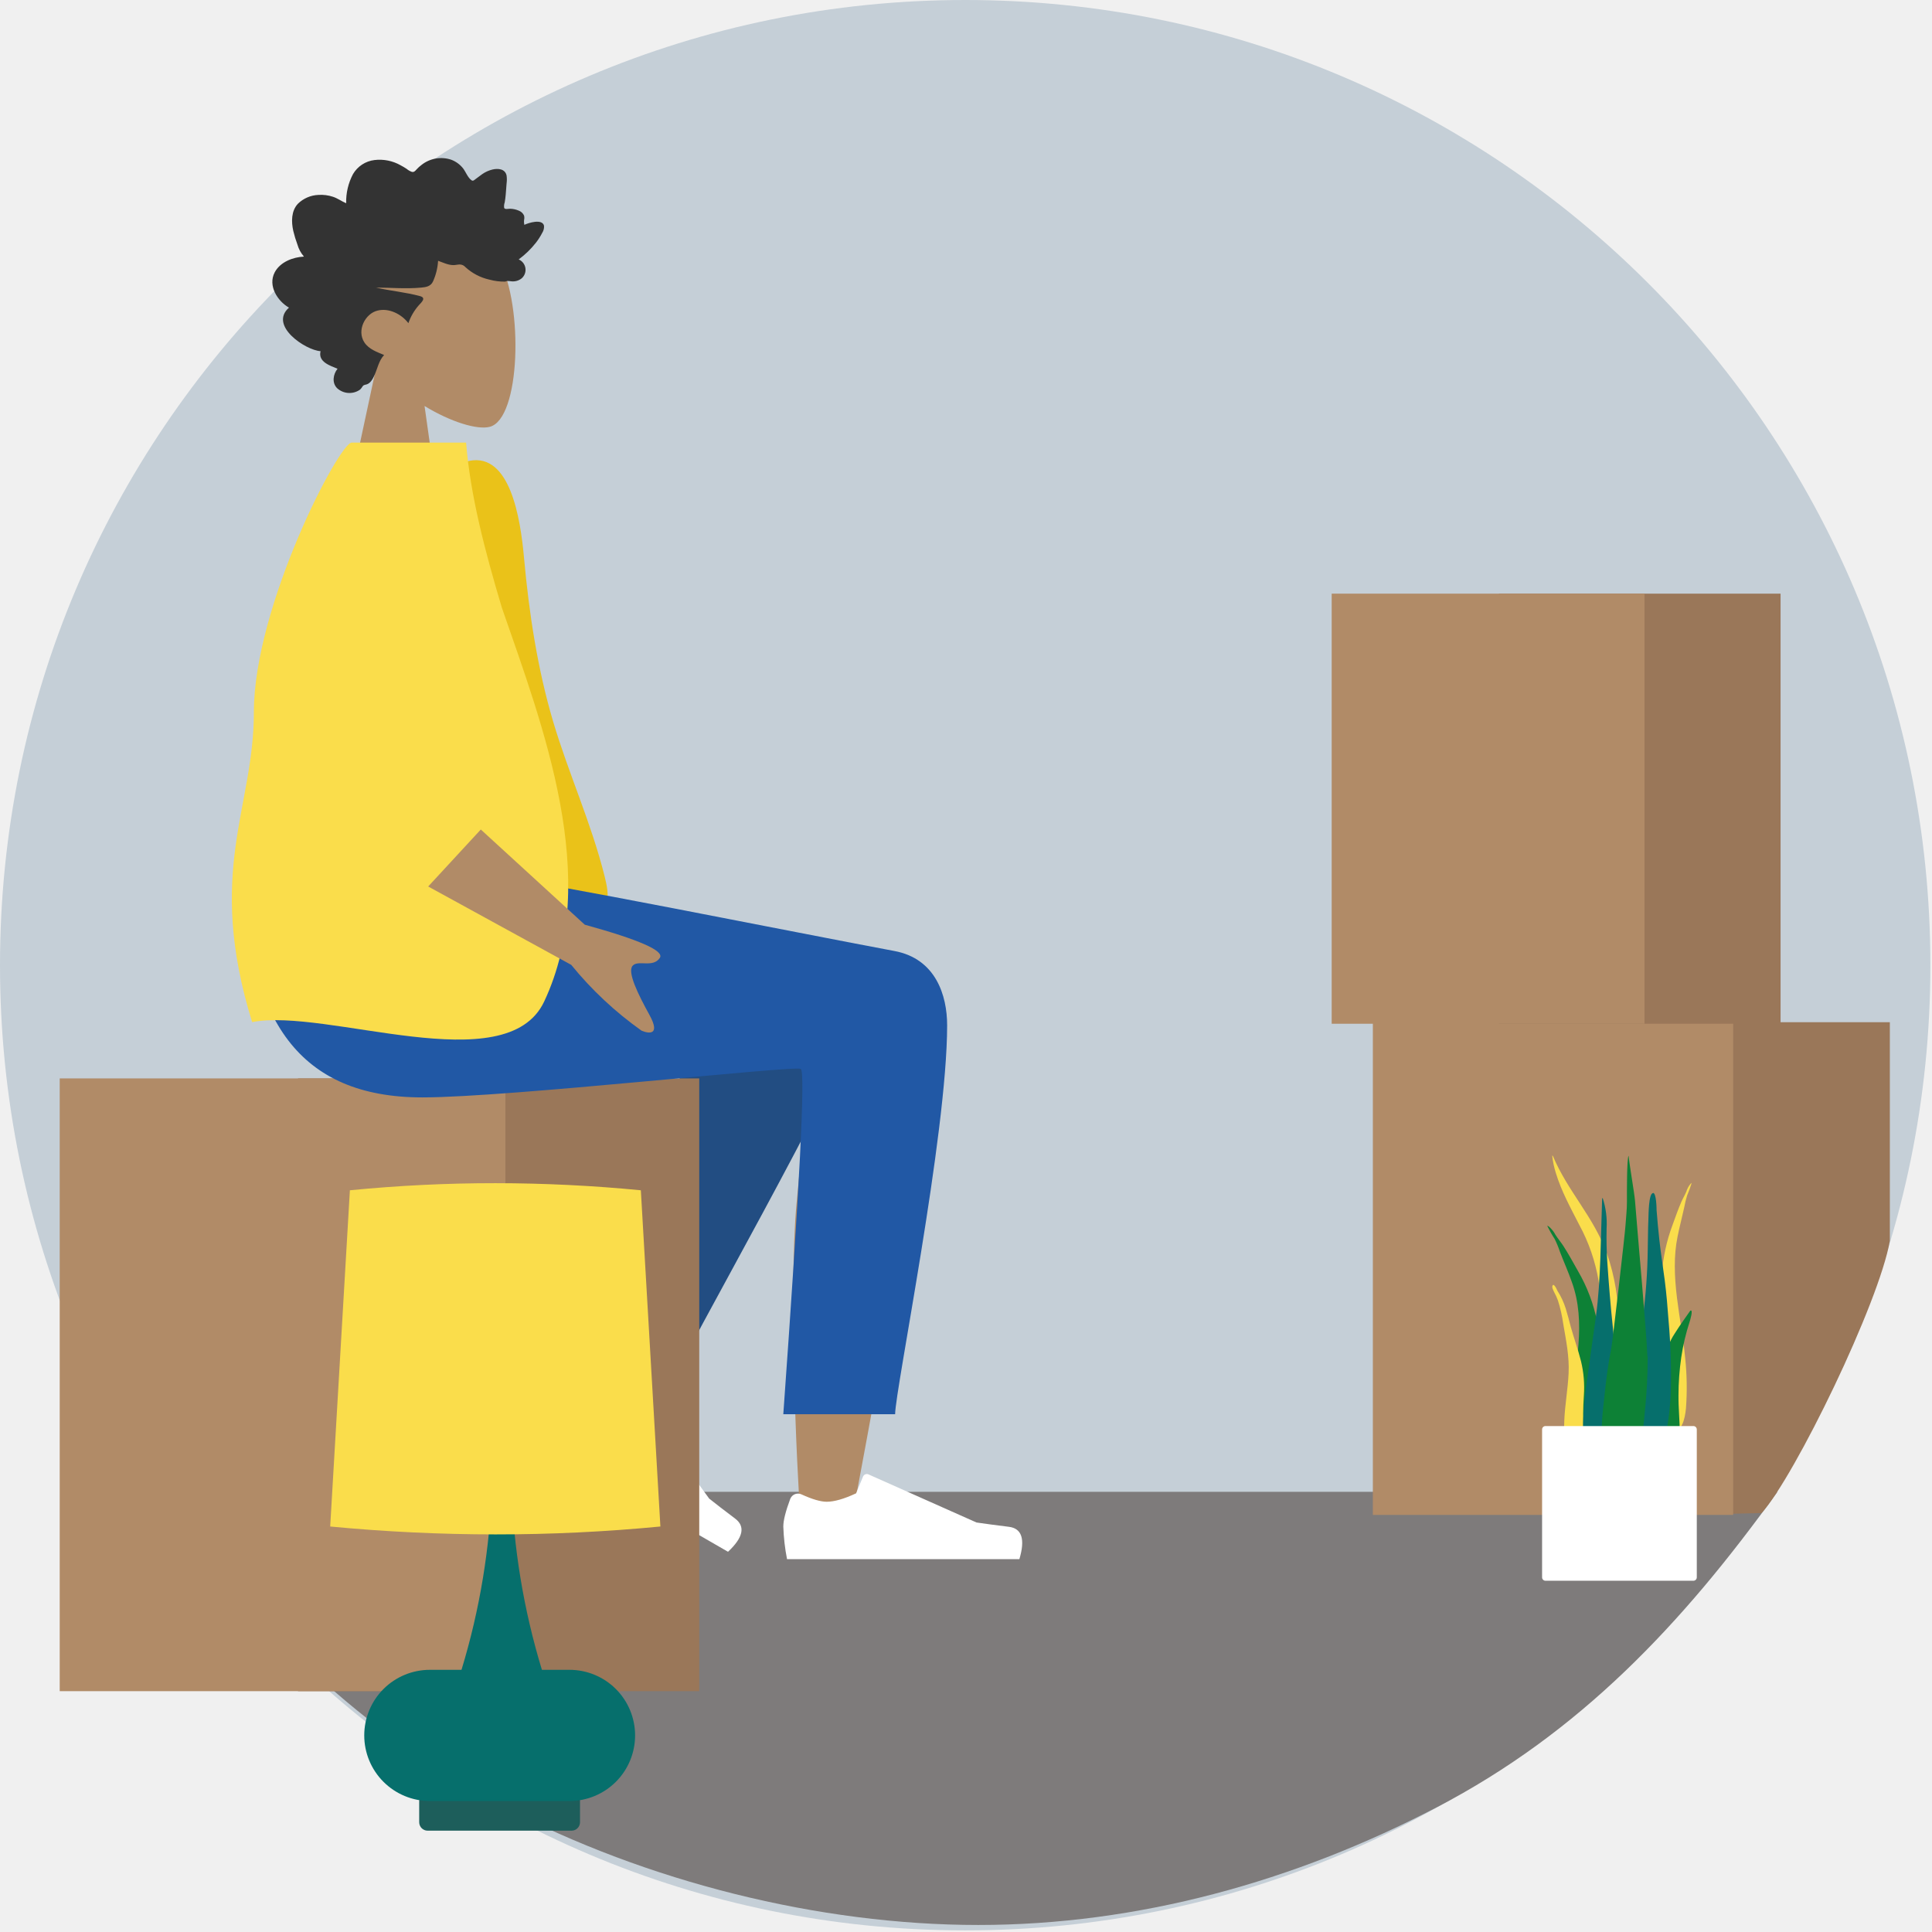
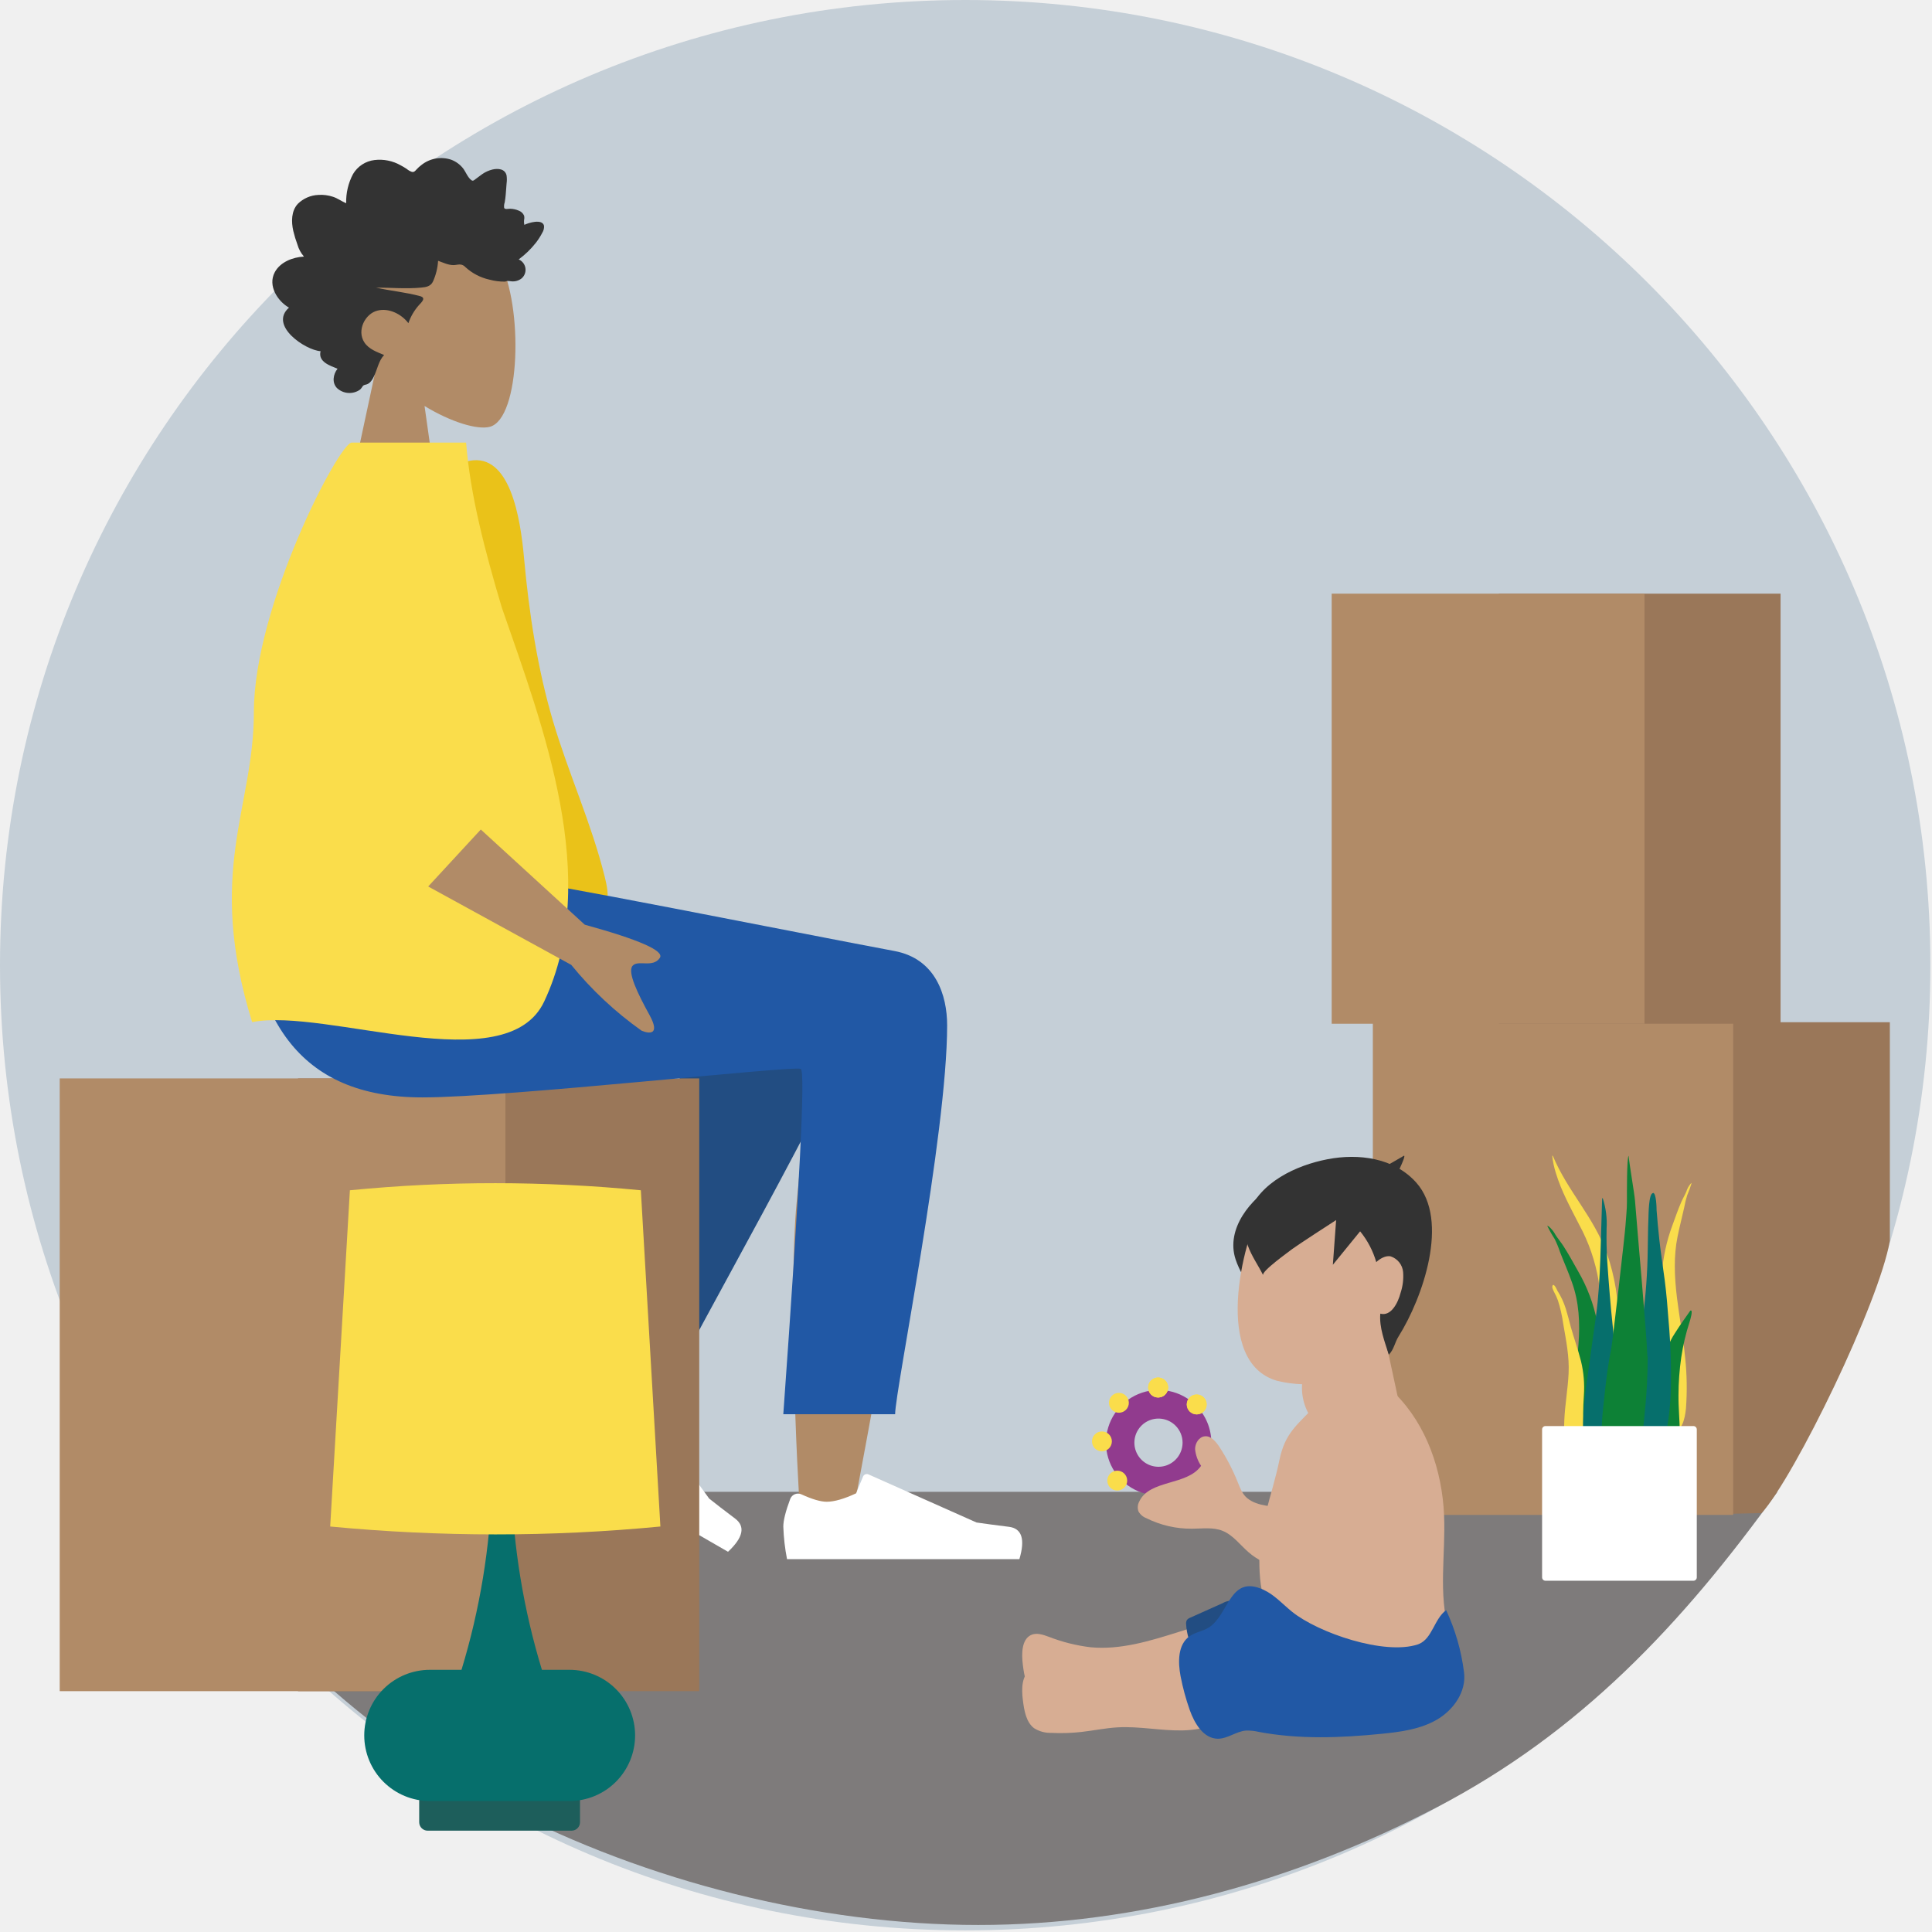
<svg xmlns="http://www.w3.org/2000/svg" width="550" height="550" viewBox="0 0 550 550" fill="none">
  <path d="M274.77 549.54C426.521 549.54 549.54 426.521 549.54 274.77C549.54 123.019 426.521 0 274.77 0C123.019 0 0 123.019 0 274.77C0 426.521 123.019 549.54 274.77 549.54Z" fill="#C5CFD7" />
  <path d="M44.274 424.682C71.549 462.568 102.889 493.313 143.5 514.486C184.111 535.659 233.107 548 278.5 548C323.893 548 368.438 535.659 409.049 514.486C449.66 493.313 478.725 462.568 506 424.682H44.274Z" fill="#7E7B7B" />
  <path d="M538 291H445.669V432.024L501.5 430.731C511 420.231 535 370.731 538 353.231V291Z" fill="#9A7759" />
  <path d="M493.396 290.238H390.821V431.263H493.396V290.238Z" fill="#B18B67" />
  <path d="M506.891 169H426.719V291.439H506.891V169Z" fill="#9A7759" />
  <path d="M468.159 169H379.103V291.439H468.159V169Z" fill="#B18B67" />
  <path d="M149.168 158.694C150.607 174.632 153.047 190.514 157.466 205.409C161.886 220.304 168.336 234.267 172.154 249.594C172.776 252.111 173.338 254.851 172.756 257.396C171.735 261.568 168.224 263.459 165.111 264.725L144.697 273L124.651 157.205C122.896 147.053 124.304 132.992 133.664 131.184C145.187 128.959 148.147 147.401 149.168 158.694Z" fill="#EAC219" />
  <path d="M107.187 104.186C101.783 97.842 98.132 90.065 98.716 81.357C100.478 56.258 135.412 61.781 142.214 74.445C149.016 87.109 148.194 119.247 139.419 121.509C135.912 122.415 128.449 120.205 120.859 115.58L125.62 149.31H97.513L107.187 104.186Z" fill="#B18B67" />
  <path d="M86.501 73.006C85.647 72.026 85.022 70.868 84.671 69.617C84.202 68.354 83.809 67.064 83.494 65.754C82.901 63.112 82.901 60.079 84.781 58.029C86.35 56.481 88.441 55.575 90.643 55.488C92.051 55.394 93.464 55.576 94.802 56.022C96.124 56.454 97.267 57.318 98.546 57.86C98.471 54.971 99.142 52.112 100.495 49.558C101.137 48.466 102.023 47.536 103.084 46.843C104.145 46.149 105.352 45.71 106.611 45.56C109.195 45.25 111.812 45.779 114.073 47.068C114.649 47.381 115.225 47.703 115.768 48.076C116.203 48.446 116.702 48.733 117.241 48.923C117.843 49.067 118.148 48.72 118.538 48.279C118.995 47.772 119.503 47.312 120.054 46.907C121.225 45.992 122.605 45.381 124.07 45.129C125.535 44.878 127.039 44.994 128.448 45.467C129.783 45.965 130.955 46.821 131.837 47.94C132.616 48.965 133.175 50.592 134.251 51.329C134.708 51.634 135.03 51.227 135.445 50.931C136.072 50.49 136.665 49.999 137.3 49.558C138.173 48.953 139.149 48.514 140.18 48.262C141.688 47.907 143.781 47.991 144.213 49.956C144.318 50.715 144.318 51.485 144.213 52.244C144.136 53.269 144.06 54.294 143.975 55.319C143.915 56.088 143.816 56.854 143.679 57.614C143.499 58.119 143.446 58.66 143.526 59.19C143.747 59.698 144.755 59.41 145.221 59.427C146.079 59.445 146.925 59.632 147.711 59.977C148.364 60.228 148.893 60.723 149.185 61.358C149.298 61.786 149.298 62.235 149.185 62.663C149.137 63.113 149.166 63.569 149.27 64.01C150.413 63.45 154.352 62.197 154.869 64.247C154.93 64.958 154.755 65.67 154.369 66.271C153.859 67.263 153.258 68.204 152.573 69.084C151.158 70.888 149.506 72.492 147.66 73.853C148.161 74.067 148.6 74.405 148.934 74.835C149.269 75.266 149.489 75.774 149.574 76.312C149.658 76.85 149.605 77.402 149.419 77.914C149.232 78.426 148.918 78.882 148.507 79.24C147.681 79.899 146.627 80.203 145.576 80.087C145.176 80.019 144.771 79.985 144.365 79.986C144.189 80.068 144.004 80.13 143.814 80.172C142.299 80.194 140.788 80.003 139.325 79.604C136.765 79.035 134.401 77.799 132.472 76.021C132.274 75.793 132.029 75.61 131.755 75.485C131.48 75.359 131.182 75.293 130.88 75.293C130.295 75.293 129.719 75.462 129.126 75.471C127.567 75.471 126.161 74.751 124.713 74.242C124.595 76.27 124.107 78.26 123.273 80.113C122.62 81.544 121.257 81.756 119.884 81.874C115.607 82.281 111.312 81.874 107.026 81.874C111.176 82.806 115.496 83.196 119.571 84.297C121.426 84.797 120.011 86.051 119.215 86.915C117.908 88.4 116.904 90.127 116.259 91.997C114.234 89.346 110.643 87.609 107.466 88.422C103.959 89.27 101.486 94.064 103.73 97.478C105.035 99.46 107.39 100.222 109.347 101.069C107.822 102.662 107.449 105.008 106.526 106.999C106.077 107.973 105.442 109.074 104.425 109.413C104.052 109.54 103.578 109.549 103.315 109.862C103.053 110.176 102.858 110.658 102.392 110.989C101.418 111.644 100.252 111.951 99.082 111.86C97.912 111.769 96.807 111.286 95.946 110.489C94.447 108.956 94.836 106.533 96.09 104.974C94.099 104.127 90.474 103.077 91.261 99.977C86.95 99.689 76.471 92.692 82.265 87.575C79.089 85.78 76.166 81.392 78.208 77.52C79.784 74.547 83.434 73.209 86.433 73.056" fill="#333333" />
  <path d="M240.527 273.511C250.192 267.708 266.397 275.162 266.388 283.464C266.388 308.283 243.695 425.266 242.517 432.661C241.34 440.056 228.659 441.978 227.922 432.661C226.753 417.828 224.534 366.461 226.753 342.692C227.651 332.874 228.625 323.531 229.582 315.196C217.689 336.655 199.305 367.387 174.429 407.392L160.926 401.225C171.532 366.275 180.229 341.605 187.017 327.216C198.638 302.566 209.532 281.473 214.123 274.019C221.332 262.355 233.894 266.412 240.527 273.511Z" fill="#B18B67" />
  <path d="M161.891 381.843L208.244 272.027C219.349 254.162 250.488 275.661 246.701 286.021C238.103 309.544 194.377 385.697 191.81 392.753L161.891 381.843Z" fill="#224D82" />
  <path d="M159.35 394.321C156.464 396.704 154.583 398.646 153.708 400.149C152.231 402.901 150.979 405.767 149.964 408.721L207.252 441.757C211.578 437.703 212.25 434.551 209.268 432.304C206.287 430.056 203.827 428.162 201.89 426.62L182.119 399.403C182.029 399.279 181.915 399.174 181.783 399.094C181.652 399.014 181.506 398.961 181.355 398.937C181.203 398.913 181.048 398.92 180.898 398.956C180.749 398.993 180.608 399.058 180.484 399.149L176.376 402.309C172.609 401.987 169.786 401.286 167.905 400.208C166.397 399.344 164.667 397.534 162.713 394.778C162.353 394.271 161.807 393.926 161.193 393.822C160.58 393.717 159.951 393.86 159.443 394.219L159.35 394.321Z" fill="white" />
  <path d="M199.06 307H84.84V481.44H199.06V307Z" fill="#9A7759" />
  <path d="M143.88 307H17V481.44H143.88V307Z" fill="#B18B67" />
  <path d="M224.957 426.73C223.647 430.237 222.992 432.858 222.992 434.591C223.096 437.701 223.45 440.797 224.05 443.85H290.199C291.893 438.174 290.899 435.108 287.217 434.651C283.535 434.193 280.461 433.784 277.993 433.422L247.244 419.733C247.103 419.67 246.951 419.635 246.797 419.63C246.643 419.626 246.489 419.652 246.345 419.707C246.201 419.762 246.069 419.845 245.957 419.952C245.845 420.058 245.756 420.185 245.693 420.326V420.326L243.711 425.121C240.289 426.713 237.505 427.512 235.359 427.518C233.614 427.518 231.208 426.815 228.142 425.409C227.862 425.28 227.56 425.207 227.252 425.195C226.944 425.183 226.637 425.231 226.348 425.339C226.059 425.446 225.794 425.609 225.569 425.818C225.343 426.028 225.161 426.281 225.033 426.561C225.003 426.615 224.978 426.672 224.957 426.73V426.73Z" fill="white" />
  <path d="M269.631 291.901C269.631 323.057 254.833 395.737 254.824 402.598H222.991C227.65 337.785 229.307 305.017 227.963 304.294C225.93 303.252 144.636 312.409 120.257 312.409C85.094 312.409 70.55 290.241 69.373 249.166H139.02C153.2 250.691 227.167 265.608 254.638 270.733C266.387 272.935 269.631 283.354 269.631 291.901Z" fill="#2158A5" />
  <path d="M72.268 202.74C72.268 172.519 96.553 126 100.127 126H132.694C133.859 140.916 138.039 156.811 142.855 172.955C142.576 172.147 142.296 171.401 142.001 170.5C142.296 171.323 142.576 172.147 142.855 172.955C154.586 206.811 171.32 250.223 154.913 285.12C144.13 308.023 92.98 286.814 71.771 290.978C58.502 247.908 72.268 230.335 72.268 202.74Z" fill="#FADD4B" />
  <path d="M136.874 236.145L166.473 263.242C182.011 267.53 189.137 270.674 187.853 272.673C185.864 275.657 181.638 273.139 180.084 274.942C178.53 276.744 181.638 283.021 184.885 288.926C188.133 294.83 184.652 294.255 182.648 293.416C175.154 288.106 168.417 281.802 162.62 274.678L121.896 252.366L136.874 236.145Z" fill="#B18B67" />
  <path d="M162.714 510.308H121.741C120.413 510.308 119.336 511.384 119.336 512.713V518.75C119.336 520.078 120.413 521.155 121.741 521.155H162.714C164.042 521.155 165.119 520.078 165.119 518.75V512.713C165.119 511.384 164.042 510.308 162.714 510.308Z" fill="#1D5E5B" />
  <path d="M131.38 475.362C136.625 458.159 139.55 440.332 140.077 422.354H145.574C146.101 440.332 149.026 458.159 154.271 475.362H162.124C167.077 475.362 171.827 477.33 175.33 480.832C178.832 484.334 180.8 489.084 180.8 494.037C180.8 498.99 178.832 503.74 175.33 507.243C171.827 510.745 167.077 512.713 162.124 512.713H122.369C117.416 512.713 112.666 510.745 109.163 507.243C105.661 503.74 103.693 498.99 103.693 494.037C103.693 489.084 105.661 484.334 109.163 480.832C112.666 477.33 117.416 475.362 122.369 475.362H131.38Z" fill="#066F6C" />
  <path d="M99.605 338.847C113.407 337.493 127.211 336.819 141.02 336.825C154.828 336.832 168.633 337.506 182.434 338.847L188 434.565C172.346 436.07 156.686 436.82 141.02 436.813C125.353 436.807 109.68 436.057 94 434.565L99.605 338.847Z" fill="#FADD4B" />
  <path d="M442.082 329.107C446.363 339.25 453.626 346.302 457.474 356.889C459.705 363.338 460.819 370.12 460.768 376.944C460.768 380.732 460.768 384.519 460.717 388.307C460.667 392.094 460.596 395.68 460.284 399.387C459.972 403.094 459.619 406.721 459.458 410.468C459.327 413.288 459.327 416.653 458.32 419.292C457.544 421.397 455.56 421.699 455.036 419.161C454.801 417.689 454.726 416.196 454.814 414.709C454.814 412.845 454.965 410.981 455.016 409.118C455.237 401.623 454.955 394.139 455.106 386.645C455.247 379.332 456.194 372.018 455.106 364.756C454.175 359.11 452.298 353.661 449.556 348.639C447.149 343.884 444.52 339.24 442.888 333.831C442.397 332.259 442.059 330.643 441.88 329.006C441.981 328.986 442.042 329.016 442.082 329.107Z" fill="#FADD4B" />
  <path d="M440.924 349.154C441.7 349.824 442.342 350.633 442.818 351.541C443.523 352.639 444.359 353.626 445.074 354.724C446.555 357.011 447.854 359.438 449.214 361.826C451.846 366.339 453.698 371.263 454.694 376.391C455.546 381.861 456.111 387.372 456.386 392.901C456.83 398.734 457.273 404.606 457.333 410.459C457.458 413.129 457.411 415.803 457.192 418.467C456.991 420.089 456.266 421.489 454.614 421.489C451.108 421.489 449.466 417.581 448.781 414.438C447.84 409.681 447.485 404.826 447.724 399.983C447.915 394.211 448.922 388.52 449.355 382.758C449.819 376.714 449.557 370.67 447.462 364.948C446.454 362.047 445.175 359.217 444.077 356.346C443.666 355.104 443.167 353.892 442.586 352.719C441.798 351.498 441.085 350.23 440.451 348.922L440.924 349.154Z" fill="#0D8136" />
  <path d="M481.267 337.005L481.589 336.753C481.226 337.963 480.792 339.15 480.29 340.309C479.942 341.443 479.663 342.596 479.454 343.764C478.85 346.514 478.144 349.193 477.58 351.974C476.442 357.453 476.654 363.366 477.399 369.461C478.104 375.202 479.212 380.944 479.746 386.696C480.238 391.425 480.309 396.188 479.958 400.929C479.666 404.022 478.739 407.708 476.19 407.396C474.992 407.255 474.367 405.815 474.115 404.183C473.712 401.574 473.632 398.824 473.471 396.225C473.118 390.423 473.047 384.651 472.977 378.909C472.916 373.49 472.735 367.97 473.098 362.691C473.432 357.93 474.45 353.242 476.12 348.77C476.936 346.544 477.721 344.257 478.648 342.132C479.091 341.125 479.655 340.208 480.079 339.191C480.322 338.389 480.726 337.645 481.267 337.005V337.005Z" fill="#FADD4B" />
  <path d="M442.002 365.934C442.465 365.159 443.482 367.727 443.644 368.05L443.442 367.566C444.409 369.105 445.177 370.76 445.729 372.492C446.243 374.225 446.736 375.997 447.169 377.74C448.086 381.024 449.254 384.207 450.08 387.511C450.851 390.693 451.126 393.976 450.896 397.242C450.65 400.718 450.619 404.207 450.806 407.688C451.013 409.31 451.35 410.914 451.813 412.482C452.186 414.074 452.478 415.686 452.911 417.267C453.012 417.056 453.022 417.741 453.022 417.791C453.023 418.165 452.962 418.536 452.84 418.889C452.715 419.35 452.481 419.774 452.156 420.125C451.832 420.476 451.427 420.743 450.977 420.904C449.305 421.377 447.754 419.896 447.21 418.254C446.485 415.875 445.963 413.439 445.648 410.971C445.319 408.751 445.211 406.504 445.326 404.263C445.527 399.82 446.333 395.439 446.545 390.996C446.786 386.161 445.83 381.618 445.024 376.894C444.71 374.632 444.204 372.401 443.513 370.225C443.204 369.379 442.83 368.557 442.395 367.768C442.203 367.294 441.689 366.448 442.002 365.934Z" fill="#FADD4B" />
  <path d="M455.581 358.39C455.379 363.931 455.057 369.42 454.311 374.9C453.566 380.38 452.7 386.071 451.974 391.632C451.117 397.094 450.666 402.613 450.625 408.142C450.695 412.171 450.02 419.101 454.543 421.106C459.066 423.11 460.103 414.458 460.406 411.587C460.866 406.067 460.903 400.521 460.516 394.996C460.224 389.315 459.741 383.674 459.156 378.013C458.492 371.727 457.978 365.421 457.555 359.116C457.353 356.003 457.303 352.89 457.363 349.778C457.546 346.829 457.17 343.873 456.255 341.064L456.094 341.185" fill="#066F6C" />
  <path d="M479.212 375.938C478.386 377.137 477.56 378.325 476.775 379.595C475.172 382.019 474.139 384.773 473.753 387.653C472.957 394.453 473.591 401.756 473.753 408.807C473.623 410.214 473.763 411.633 474.166 412.987C474.679 414.226 475.636 415.163 476.543 415.163C478.497 415.163 478.195 410.368 478.205 408.263C478.205 404.576 477.792 400.849 477.832 397.182C477.837 393.572 478.099 389.967 478.618 386.394C479.123 382.993 479.912 379.641 480.975 376.371C481.116 375.938 482.154 372.564 481.177 373.138" fill="#0D8136" />
  <path d="M470.59 339.654C469.3 339.654 469.311 346.061 469.27 346.877C469.129 349.848 469.159 352.82 469.079 355.781C468.998 362.274 468.527 368.756 467.669 375.192C467.145 378.637 466.54 382.072 465.886 385.497C465.231 388.922 464.355 392.347 463.871 395.822C463.595 399.173 463.555 402.539 463.75 405.895C463.761 409.262 463.963 412.625 464.355 415.969C464.455 416.795 464.586 417.621 464.727 418.436C464.761 419.169 464.842 419.9 464.969 420.622C465.185 421.086 465.555 421.461 466.016 421.683C466.476 421.905 467 421.961 467.497 421.841C469.905 421.398 471.456 418.366 472.282 416.15C473.253 413.255 473.978 410.283 474.448 407.265C475.061 403.877 475.448 400.451 475.606 397.011C475.831 390.018 475.633 383.018 475.012 376.049C474.73 372.17 474.408 368.312 473.914 364.454C473.42 360.596 472.796 356.799 472.383 352.961C472.091 350.16 471.799 347.36 471.597 344.55C471.597 343.885 471.517 339.594 470.59 339.594" fill="#066F6C" />
  <path d="M468.978 386.192C468.767 379.463 466.067 349.929 465.453 341.82C465.301 339.805 463.821 331.314 463.629 329.007C463.105 329.662 463.146 339.805 463.156 342.102C463.166 344.399 462.874 346.675 462.733 348.962C462.592 351.248 459.117 381.528 458.704 383.785C457.807 388.257 457.213 392.851 456.749 397.424C456.286 401.997 455.601 406.58 456.205 411.063C456.324 412.094 456.561 413.108 456.91 414.085C457.303 415.092 457.565 416.049 457.918 417.107C458.095 417.917 458.432 418.684 458.909 419.362C459.387 420.04 459.995 420.616 460.698 421.055C463.529 422.516 465.05 419.212 465.815 416.331C467.052 411.715 467.854 406.994 468.213 402.229C468.788 396.876 469.07 391.495 469.059 386.112" fill="#0D8136" />
  <path d="M482.073 405.966H439.967C439.433 405.966 439 406.399 439 406.933V449.039C439 449.573 439.433 450.006 439.967 450.006H482.073C482.607 450.006 483.04 449.573 483.04 449.039V406.933C483.04 406.399 482.607 405.966 482.073 405.966Z" fill="white" />
+   <path d="M392.447 361.82C394.387 362.33 395.657 364.44 395.937 366.55C396.095 368.673 395.854 370.806 395.227 372.84C394.457 376.05 392.437 380.09 389.447 379.2C389.097 383.383 389.524 387.594 390.707 391.62C392.23 389.911 393.571 388.048 394.707 386.06C401.537 374.45 408.007 351.96 399.707 339.41C396.707 334.92 391.507 332.65 386.387 332.22C378.247 331.513 370.081 333.254 362.937 337.22C356.227 341.11 348.857 349.72 351.747 358.52C352.807 361.73 354.697 364.52 356.107 367.52C356.247 367.82 369.047 355.52 370.027 354.64C379.597 346.07 385.427 354.02 388.317 363.55C389.227 362.57 390.997 361.43 392.447 361.82Z" fill="#333333" />
+   <path d="M340.427 400.07C338.326 397.979 335.654 396.557 332.746 395.984C329.838 395.41 326.825 395.711 324.088 396.848C321.351 397.986 319.012 399.908 317.367 402.374C315.722 404.839 314.844 407.736 314.844 410.7C314.844 413.664 315.722 416.562 317.367 419.027C319.012 421.492 321.351 423.415 324.088 424.552C326.825 425.689 329.838 425.99 332.746 425.417C335.654 424.843 338.326 423.421 340.427 421.33C341.827 419.936 342.938 418.28 343.696 416.456C344.454 414.632 344.844 412.676 344.844 410.7C344.844 408.725 344.454 406.769 343.696 404.945C342.938 403.12 341.827 401.464 340.427 400.07ZM334.647 415.55C333.688 416.51 332.465 417.163 331.134 417.428C329.804 417.693 328.424 417.557 327.171 417.038C325.917 416.519 324.846 415.64 324.092 414.512C323.338 413.383 322.935 412.057 322.935 410.7C322.935 409.343 323.338 408.017 324.092 406.889C324.846 405.761 325.917 404.881 327.171 404.362C328.424 403.843 329.804 403.707 331.134 403.972C332.465 404.237 333.688 404.891 334.647 405.85C335.933 407.137 336.655 408.881 336.655 410.7C336.655 412.519 335.933 414.264 334.647 415.55V415.55Z" fill="#913B8E" />
+   <path d="M335.577 464.57C327.377 467.15 318.957 469.75 310.457 468.94C306.366 468.448 302.355 467.44 298.517 465.94C296.867 465.34 295.047 464.7 293.457 465.48C290.817 466.78 290.787 470.82 291.187 473.97C291.557 476.97 292.117 480.26 294.367 481.97C295.823 482.896 297.523 483.363 299.247 483.31C302.146 483.461 305.053 483.37 307.937 483.04C311.367 482.65 314.757 481.93 318.197 481.74C324.357 481.39 330.487 482.74 336.647 482.61C342.807 482.48 349.417 480.61 353.217 475.31C355.647 471.92 358.497 461.31 354.447 457.92C351.857 455.74 348.947 458.42 346.707 459.78C343.208 461.828 339.47 463.436 335.577 464.57V464.57Z" fill="#D7AD93" />
+   <path d="M335.577 474.57C327.377 477.15 318.957 479.75 310.457 478.94C306.366 478.448 302.355 477.44 298.517 475.94C296.867 475.34 295.047 474.7 293.457 475.48C290.817 476.78 290.787 480.82 291.187 483.97C291.557 486.97 292.117 490.26 294.367 491.97C295.823 492.896 297.523 493.363 299.247 493.31C302.146 493.461 305.053 493.37 307.937 493.04C311.367 492.65 314.757 491.93 318.197 491.74C324.357 491.39 330.487 492.74 336.647 492.61C342.807 492.48 349.417 490.61 353.217 485.31C355.647 481.92 358.497 471.31 354.447 467.92C351.857 465.74 348.947 468.42 346.707 469.78C343.208 471.828 339.47 473.436 335.577 474.57V474.57Z" fill="#D7AD93" />
+   <path d="M355.077 426.51C353.667 425.37 353.017 423.57 352.337 421.89C350.912 418.337 349.133 414.936 347.027 411.74C346.027 410.3 344.737 408.74 343.027 408.88C341.317 409.02 340.197 410.88 340.217 412.55C340.384 414.247 340.972 415.876 341.927 417.29C337.927 423 327.257 421.14 324.317 427.46C324.086 427.885 323.947 428.354 323.909 428.836C323.871 429.319 323.935 429.804 324.097 430.26C324.593 431.147 325.386 431.831 326.337 432.19C330.372 434.204 334.827 435.233 339.337 435.19C342.237 435.19 345.247 434.71 347.947 435.76C351.007 436.95 353.027 439.82 355.517 441.96C357.921 444.026 360.812 445.444 363.917 446.08C365.958 446.567 368.093 446.494 370.097 445.87C372.006 445.126 373.592 443.732 374.574 441.934C375.557 440.136 375.873 438.048 375.467 436.04C373.097 426 361.017 431.35 355.077 426.51Z" fill="#D7AD93" />
+   <path d="M394.637 382.47C400.357 375.76 406.217 359.09 405.577 349.88C403.707 323.35 366.767 329.18 359.577 342.58C353.337 354.21 345.367 387.78 363.507 393.07C365.921 393.668 368.392 394.004 370.877 394.07C372.149 394.215 373.427 393.856 374.437 393.07L369.437 428.73L404.917 430.23L394.637 382.47Z" fill="#D7AD93" />
+   <path d="M370.647 394.5C370.54 397.356 371.233 400.186 372.647 402.67C372.932 403.218 373.319 403.706 373.787 404.11C375.607 405.52 378.267 404.25 379.957 402.68C381.837 401.141 383.08 398.961 383.447 396.56C384.037 389.21 370.987 385.34 370.647 394.5Z" fill="#D7AD93" />
+   <path d="M364.577 414.129C364.457 414.609 364.337 415.129 364.227 415.639C361.967 426.549 358.157 434.349 358.527 445.899C358.677 450.489 359.067 455.639 362.397 458.649C363.965 459.897 365.752 460.839 367.667 461.429C372.667 463.279 377.377 473.269 382.667 473.739C385.275 474.107 387.856 474.638 390.397 475.329C396.607 476.649 402.797 472.559 409.087 473.329C409.788 473.447 410.506 473.403 411.187 473.199C412.697 472.659 413.497 470.869 413.517 469.199C413.422 467.549 413.085 465.922 412.517 464.369C409.367 453.789 411.577 442.369 411.097 431.369C410.557 418.589 406.097 405.679 397.227 396.809C394.841 394.206 391.808 392.281 388.437 391.229C380.637 389.229 379.027 394.959 374.757 399.799C369.887 405.179 366.387 407.279 364.577 414.129Z" fill="#D7AD93" />
+   <path d="M348.267 467.64C347.062 468.436 345.679 468.92 344.241 469.049C342.802 469.178 341.355 468.948 340.027 468.38C339.582 468.21 339.187 467.932 338.877 467.57C338.676 467.286 338.531 466.967 338.447 466.63C338.008 465.265 337.746 463.851 337.667 462.42C337.606 462.001 337.68 461.574 337.877 461.2C338.138 460.876 338.484 460.633 338.877 460.5L348.077 456.38C349.108 455.775 350.319 455.552 351.497 455.75C352.105 455.967 352.644 456.343 353.057 456.84C357.477 461.82 352.437 464.84 348.267 467.64Z" fill="#224D82" />
+   <path d="M329.697 397.83C331.26 397.83 332.527 396.563 332.527 395C332.527 393.437 331.26 392.17 329.697 392.17C328.134 392.17 326.867 393.437 326.867 395C326.867 396.563 328.134 397.83 329.697 397.83Z" fill="#FADD4B" />
+   <path d="M329.697 397.83C331.26 397.83 332.527 396.563 332.527 395C332.527 393.437 331.26 392.17 329.697 392.17C328.134 392.17 326.867 393.437 326.867 395C326.867 396.563 328.134 397.83 329.697 397.83Z" fill="#FADD4B" />
+   <path d="M340.677 402.65C342.24 402.65 343.507 401.383 343.507 399.82C343.507 398.257 342.24 396.99 340.677 396.99C339.114 396.99 337.847 398.257 337.847 399.82C337.847 401.383 339.114 402.65 340.677 402.65Z" fill="#FADD4B" />
+   <path d="M329.697 397.83C331.26 397.83 332.527 396.563 332.527 395C332.527 393.437 331.26 392.17 329.697 392.17C328.134 392.17 326.867 393.437 326.867 395C326.867 396.563 328.134 397.83 329.697 397.83Z" fill="#FADD4B" />
+   <path d="M340.677 402.65C342.24 402.65 343.507 401.383 343.507 399.82C343.507 398.257 342.24 396.99 340.677 396.99C339.114 396.99 337.847 398.257 337.847 399.82C337.847 401.383 339.114 402.65 340.677 402.65Z" fill="#FADD4B" />
+   <path d="M318.057 424.33C319.62 424.33 320.887 423.063 320.887 421.5C320.887 419.937 319.62 418.67 318.057 418.67C316.494 418.67 315.227 419.937 315.227 421.5C315.227 423.063 316.494 424.33 318.057 424.33Z" fill="#FADD4B" />
+   <path d="M313.697 413.16C315.26 413.16 316.527 411.893 316.527 410.33C316.527 408.767 315.26 407.5 313.697 407.5C312.134 407.5 310.867 408.767 310.867 410.33C310.867 411.893 312.134 413.16 313.697 413.16Z" fill="#FADD4B" />
+   <path d="M318.527 402.18C320.09 402.18 321.357 400.912 321.357 399.35C321.357 397.787 320.09 396.52 318.527 396.52C316.964 396.52 315.697 397.787 315.697 399.35C315.697 400.912 316.964 402.18 318.527 402.18Z" fill="#FADD4B" />
+   <path d="M403.977 467.99L403.627 468.13C394.087 471.29 375.257 464.83 367.827 458.84C365.167 456.69 362.827 454.03 359.727 452.59C350.037 448.08 349.917 459.59 344.177 463.28C342.477 464.39 340.307 464.63 338.647 465.8C335.277 468.17 335.317 473.14 336.087 477.19C336.717 480.457 337.59 483.672 338.697 486.81C340.057 490.64 342.627 494.95 346.697 494.98C349.467 494.98 351.877 492.92 354.637 492.66C355.895 492.617 357.153 492.744 358.377 493.04C369.857 495.2 381.677 494.74 393.297 493.58C398.747 493.04 404.357 492.29 409.087 489.53C413.817 486.77 417.497 481.53 416.777 476.07C416.009 469.945 414.292 463.976 411.687 458.38C408.307 460.83 407.747 466.43 403.977 467.99Z" fill="#2158A5" />
+   <path d="M403.187 336.67C396.887 329.6 386.797 328.3 377.917 330.01C369.037 331.72 358.577 336.55 355.287 345.66C354.238 348.534 354.217 351.683 355.227 354.57C356.287 357.57 358.177 360.18 359.587 363.01C359.037 361.91 367.127 356.18 367.917 355.54C368.707 354.9 380.367 347.29 380.367 347.33L379.437 360.06L387.197 350.53C389.306 353.113 390.871 356.097 391.797 359.3C392.727 358.39 394.497 357.3 395.947 357.68C396.895 358.003 397.729 358.592 398.348 359.379C398.967 360.165 399.346 361.114 399.437 362.11C399.595 364.108 399.354 366.117 398.727 368.02C397.957 371.02 395.937 374.81 392.947 373.97C392.597 377.89 394.187 381.91 395.367 385.66C396.887 384.09 397.007 382.26 398.167 380.41C404.997 369.53 412.757 347.42 403.187 336.67Z" fill="#333333" />
+   <path d="M399.697 329C400.447 329 396.697 336.25 396.697 336.25L391.447 333.75L399.697 329Z" fill="#333333" />
</svg>
